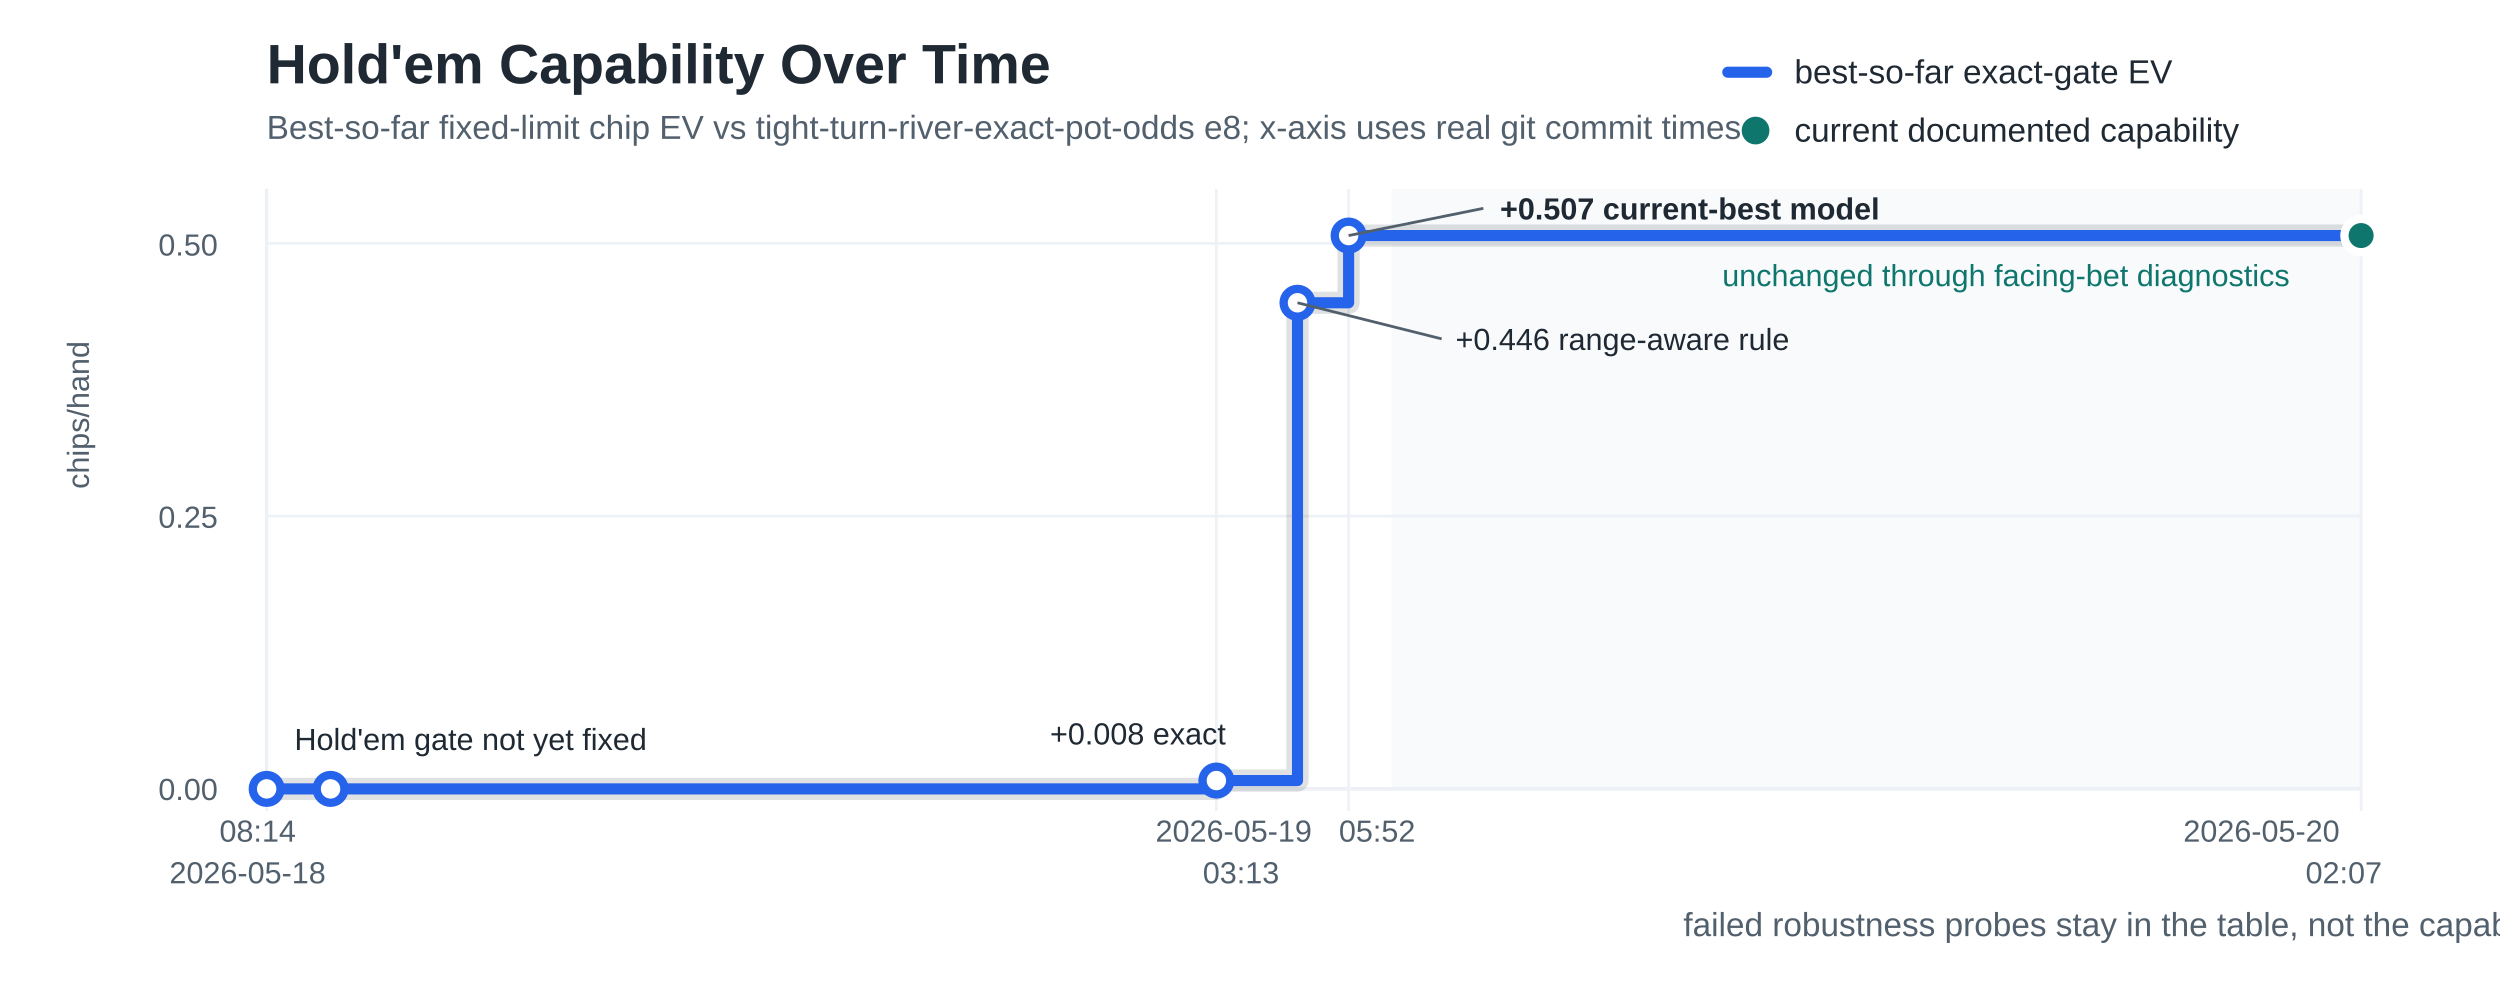
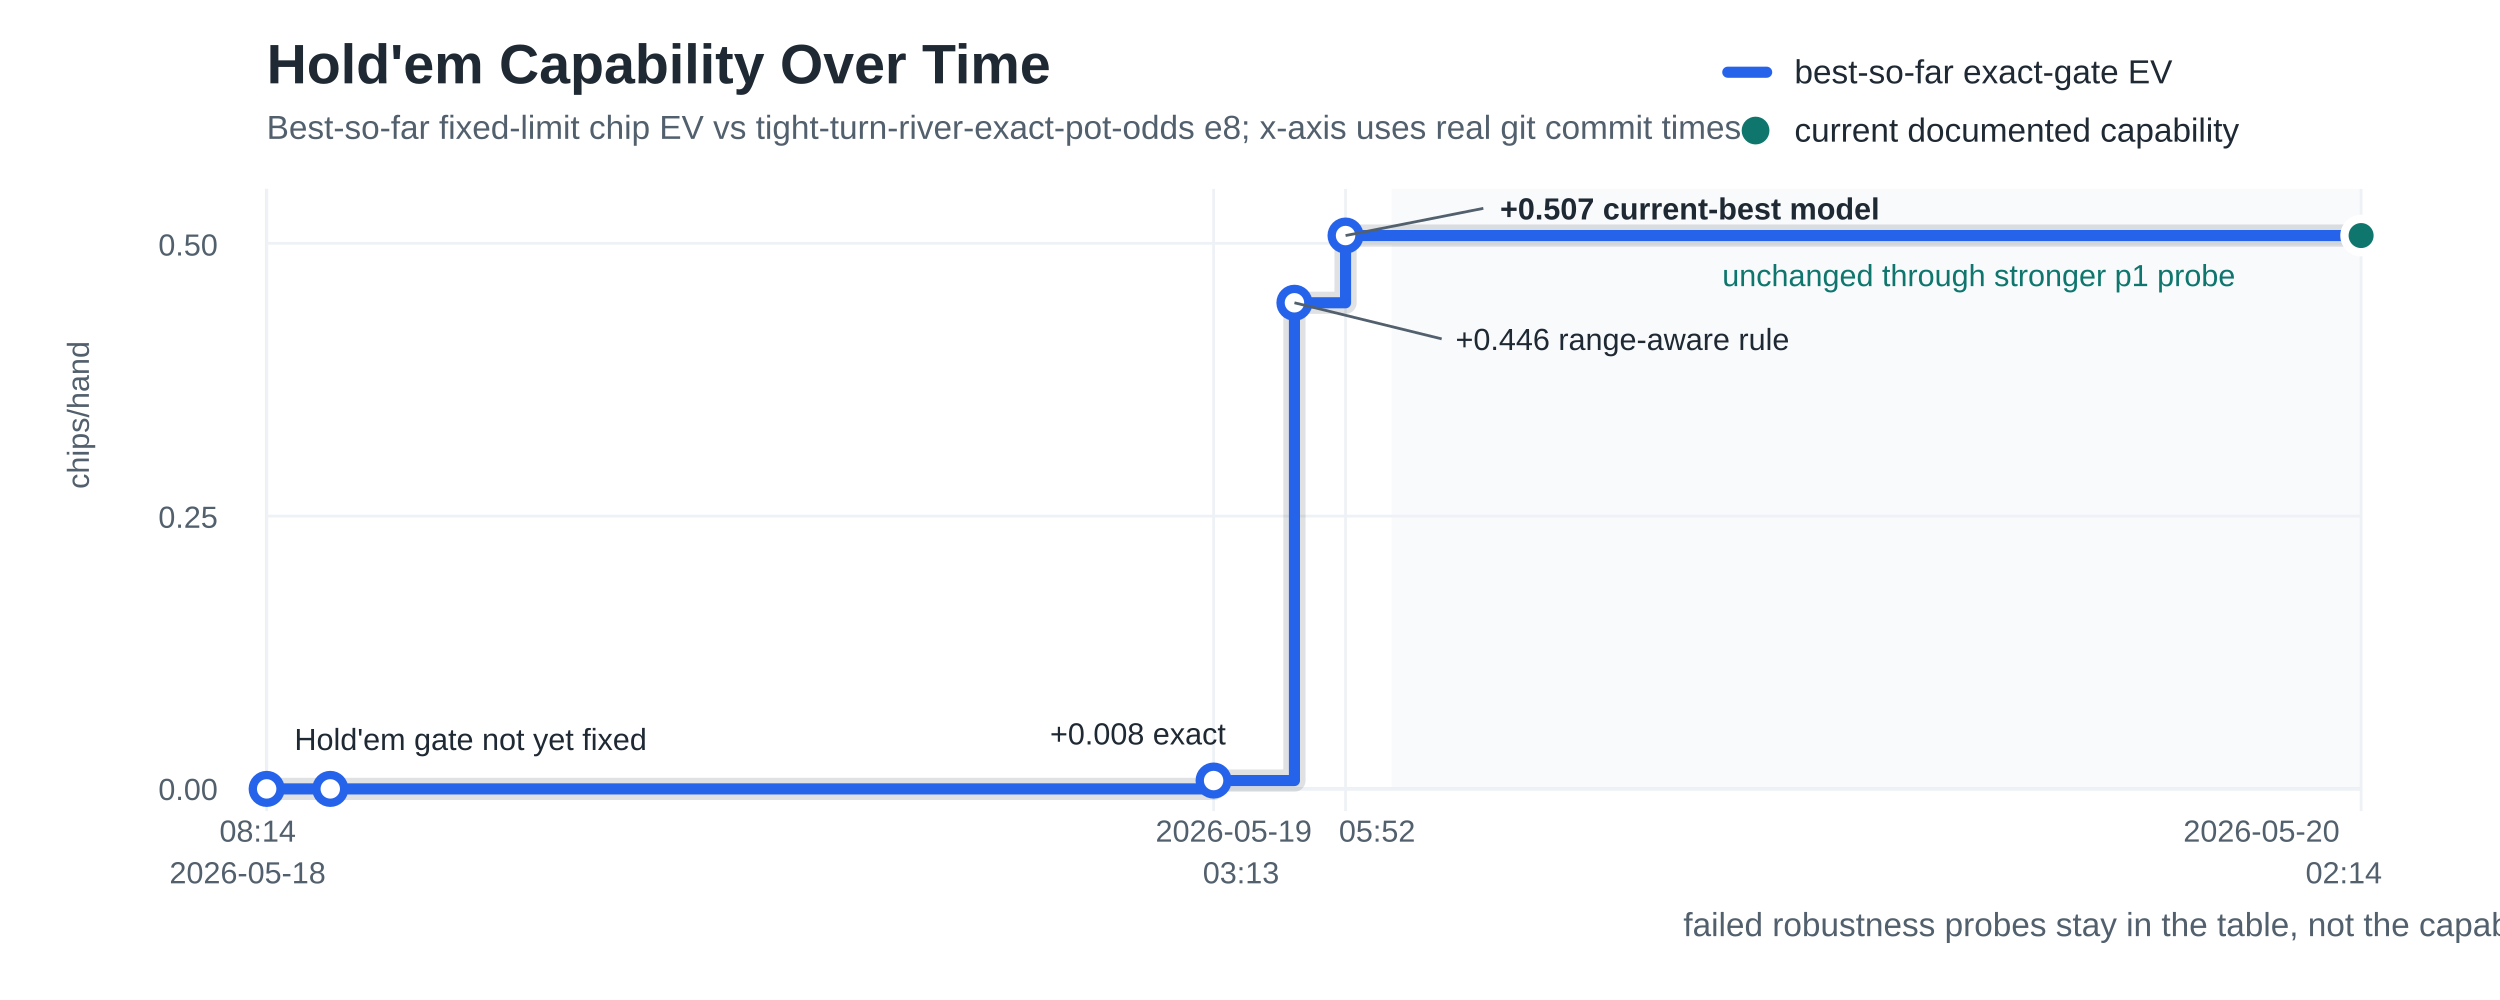
<svg xmlns="http://www.w3.org/2000/svg" width="900" height="360" viewBox="0 0 900 360" role="img" aria-labelledby="title desc">
  <rect width="900" height="360" fill="#ffffff" />
  <rect x="501" y="68" width="349" height="216" fill="#f8fafc" />
  <text x="96" y="30" font-family="Arial, Helvetica, sans-serif" font-size="20" font-weight="700" fill="#1f2933">Hold'em Capability Over Time</text>
  <text x="96" y="50" font-family="Arial, Helvetica, sans-serif" font-size="12" fill="#52606d">Best-so-far fixed-limit chip EV vs tight-turn-river-exact-pot-odds e8; x-axis uses real git commit times</text>
  <g stroke="#d9e2ec" stroke-width="1">
    <line x1="96" y1="284" x2="850" y2="284" />
    <line x1="96" y1="68" x2="96" y2="284" />
  </g>
  <g font-family="Arial, Helvetica, sans-serif" font-size="11" fill="#52606d">
    <line x1="96" y1="284.0" x2="850" y2="284.0" stroke="#eef2f6" stroke-width="1" />
    <text x="57" y="288">0.00</text>
    <line x1="96" y1="185.8" x2="850" y2="185.8" stroke="#eef2f6" stroke-width="1" />
    <text x="57" y="190">0.25</text>
    <line x1="96" y1="87.6" x2="850" y2="87.6" stroke="#eef2f6" stroke-width="1" />
    <text x="57" y="92">0.50</text>
    <text x="32" y="176" transform="rotate(-90 32 176)">chips/hand</text>
  </g>
  <g stroke="#eef2f6" stroke-width="1">
    <line x1="96.0" y1="68" x2="96.0" y2="292" />
-     <line x1="437.9" y1="68" x2="437.9" y2="292" />
-     <line x1="485.5" y1="68" x2="485.5" y2="292" />
+     <line x1="436.9" y1="68" x2="436.9" y2="292" />
+     <line x1="484.4" y1="68" x2="484.4" y2="292" />
    <line x1="850.0" y1="68" x2="850.0" y2="292" />
  </g>
-   <path d="M 96.0 284.0 L 119.0 284.0 L 119.0 284.0 L 437.9 284.0 L 437.9 281.0 L 467.1 281.0 L 467.1 109.0 L 485.5 109.0 L 485.5 84.8 L 850.0 84.8 L 850.0 84.8" fill="none" stroke="#1f2933" stroke-opacity="0.14" stroke-width="8" stroke-linecap="round" stroke-linejoin="round" />
-   <path d="M 96.0 284.0 L 119.0 284.0 L 119.0 284.0 L 437.9 284.0 L 437.9 281.0 L 467.1 281.0 L 467.1 109.0 L 485.5 109.0 L 485.5 84.8 L 850.0 84.8 L 850.0 84.8" fill="none" stroke="#2563eb" stroke-width="4" stroke-linecap="round" stroke-linejoin="round" />
+   <path d="M 96.0 284.0 L 118.9 284.0 L 118.9 284.0 L 436.9 284.0 L 436.9 281.0 L 466.0 281.0 L 466.0 109.0 L 484.4 109.0 L 484.4 84.8 L 850.0 84.8 L 850.0 84.8" fill="none" stroke="#1f2933" stroke-opacity="0.14" stroke-width="8" stroke-linecap="round" stroke-linejoin="round" />
+   <path d="M 96.0 284.0 L 118.9 284.0 L 118.9 284.0 L 436.9 284.0 L 436.9 281.0 L 466.0 281.0 L 466.0 109.0 L 484.4 109.0 L 484.4 84.8 L 850.0 84.8 L 850.0 84.8" fill="none" stroke="#2563eb" stroke-width="4" stroke-linecap="round" stroke-linejoin="round" />
  <g fill="#ffffff" stroke="#2563eb" stroke-width="3">
    <circle cx="96.0" cy="284.0" r="5" />
-     <circle cx="119.0" cy="284.0" r="5" />
-     <circle cx="437.9" cy="281.0" r="5" />
-     <circle cx="467.1" cy="109.0" r="5" />
-     <circle cx="485.5" cy="84.8" r="5" />
+     <circle cx="118.9" cy="284.0" r="5" />
+     <circle cx="436.9" cy="281.0" r="5" />
+     <circle cx="466.0" cy="109.0" r="5" />
+     <circle cx="484.4" cy="84.8" r="5" />
  </g>
  <circle cx="850.0" cy="84.8" r="6" fill="#0f766e" stroke="#ffffff" stroke-width="3" />
  <g font-family="Arial, Helvetica, sans-serif" font-size="11" fill="#1f2933">
    <text x="106" y="270">Hold'em gate not yet fixed</text>
    <text x="378" y="268">+0.008 exact</text>
-     <line x1="467.1" y1="109.0" x2="519" y2="122" stroke="#52606d" stroke-width="1" />
+     <line x1="466.0" y1="109.0" x2="519" y2="122" stroke="#52606d" stroke-width="1" />
    <text x="524" y="126">+0.446 range-aware rule</text>
-     <line x1="485.5" y1="84.8" x2="534" y2="75" stroke="#52606d" stroke-width="1" />
+     <line x1="484.4" y1="84.8" x2="534" y2="75" stroke="#52606d" stroke-width="1" />
    <text x="540" y="79" font-weight="700">+0.507 current-best model</text>
-     <text x="620" y="103" fill="#0f766e">unchanged through facing-bet diagnostics</text>
+     <text x="620" y="103" fill="#0f766e">unchanged through stronger p1 probe</text>
  </g>
  <g font-family="Arial, Helvetica, sans-serif" font-size="11" fill="#52606d">
    <text x="61" y="318">2026-05-18</text>
    <text x="79" y="303">08:14</text>
    <text x="416" y="303">2026-05-19</text>
    <text x="433" y="318">03:13</text>
    <text x="482" y="303">05:52</text>
    <text x="786" y="303">2026-05-20</text>
-     <text x="830" y="318">02:07</text>
+     <text x="830" y="318">02:14</text>
  </g>
  <g font-family="Arial, Helvetica, sans-serif" font-size="12" fill="#1f2933">
    <rect x="620" y="24" width="18" height="4" fill="#2563eb" rx="2" />
    <text x="646" y="30">best-so-far exact-gate EV</text>
    <circle cx="632" cy="47" r="5" fill="#0f766e" />
    <text x="646" y="51">current documented capability</text>
    <text x="606" y="337" fill="#52606d">failed robustness probes stay in the table, not the capability line</text>
  </g>
</svg>
